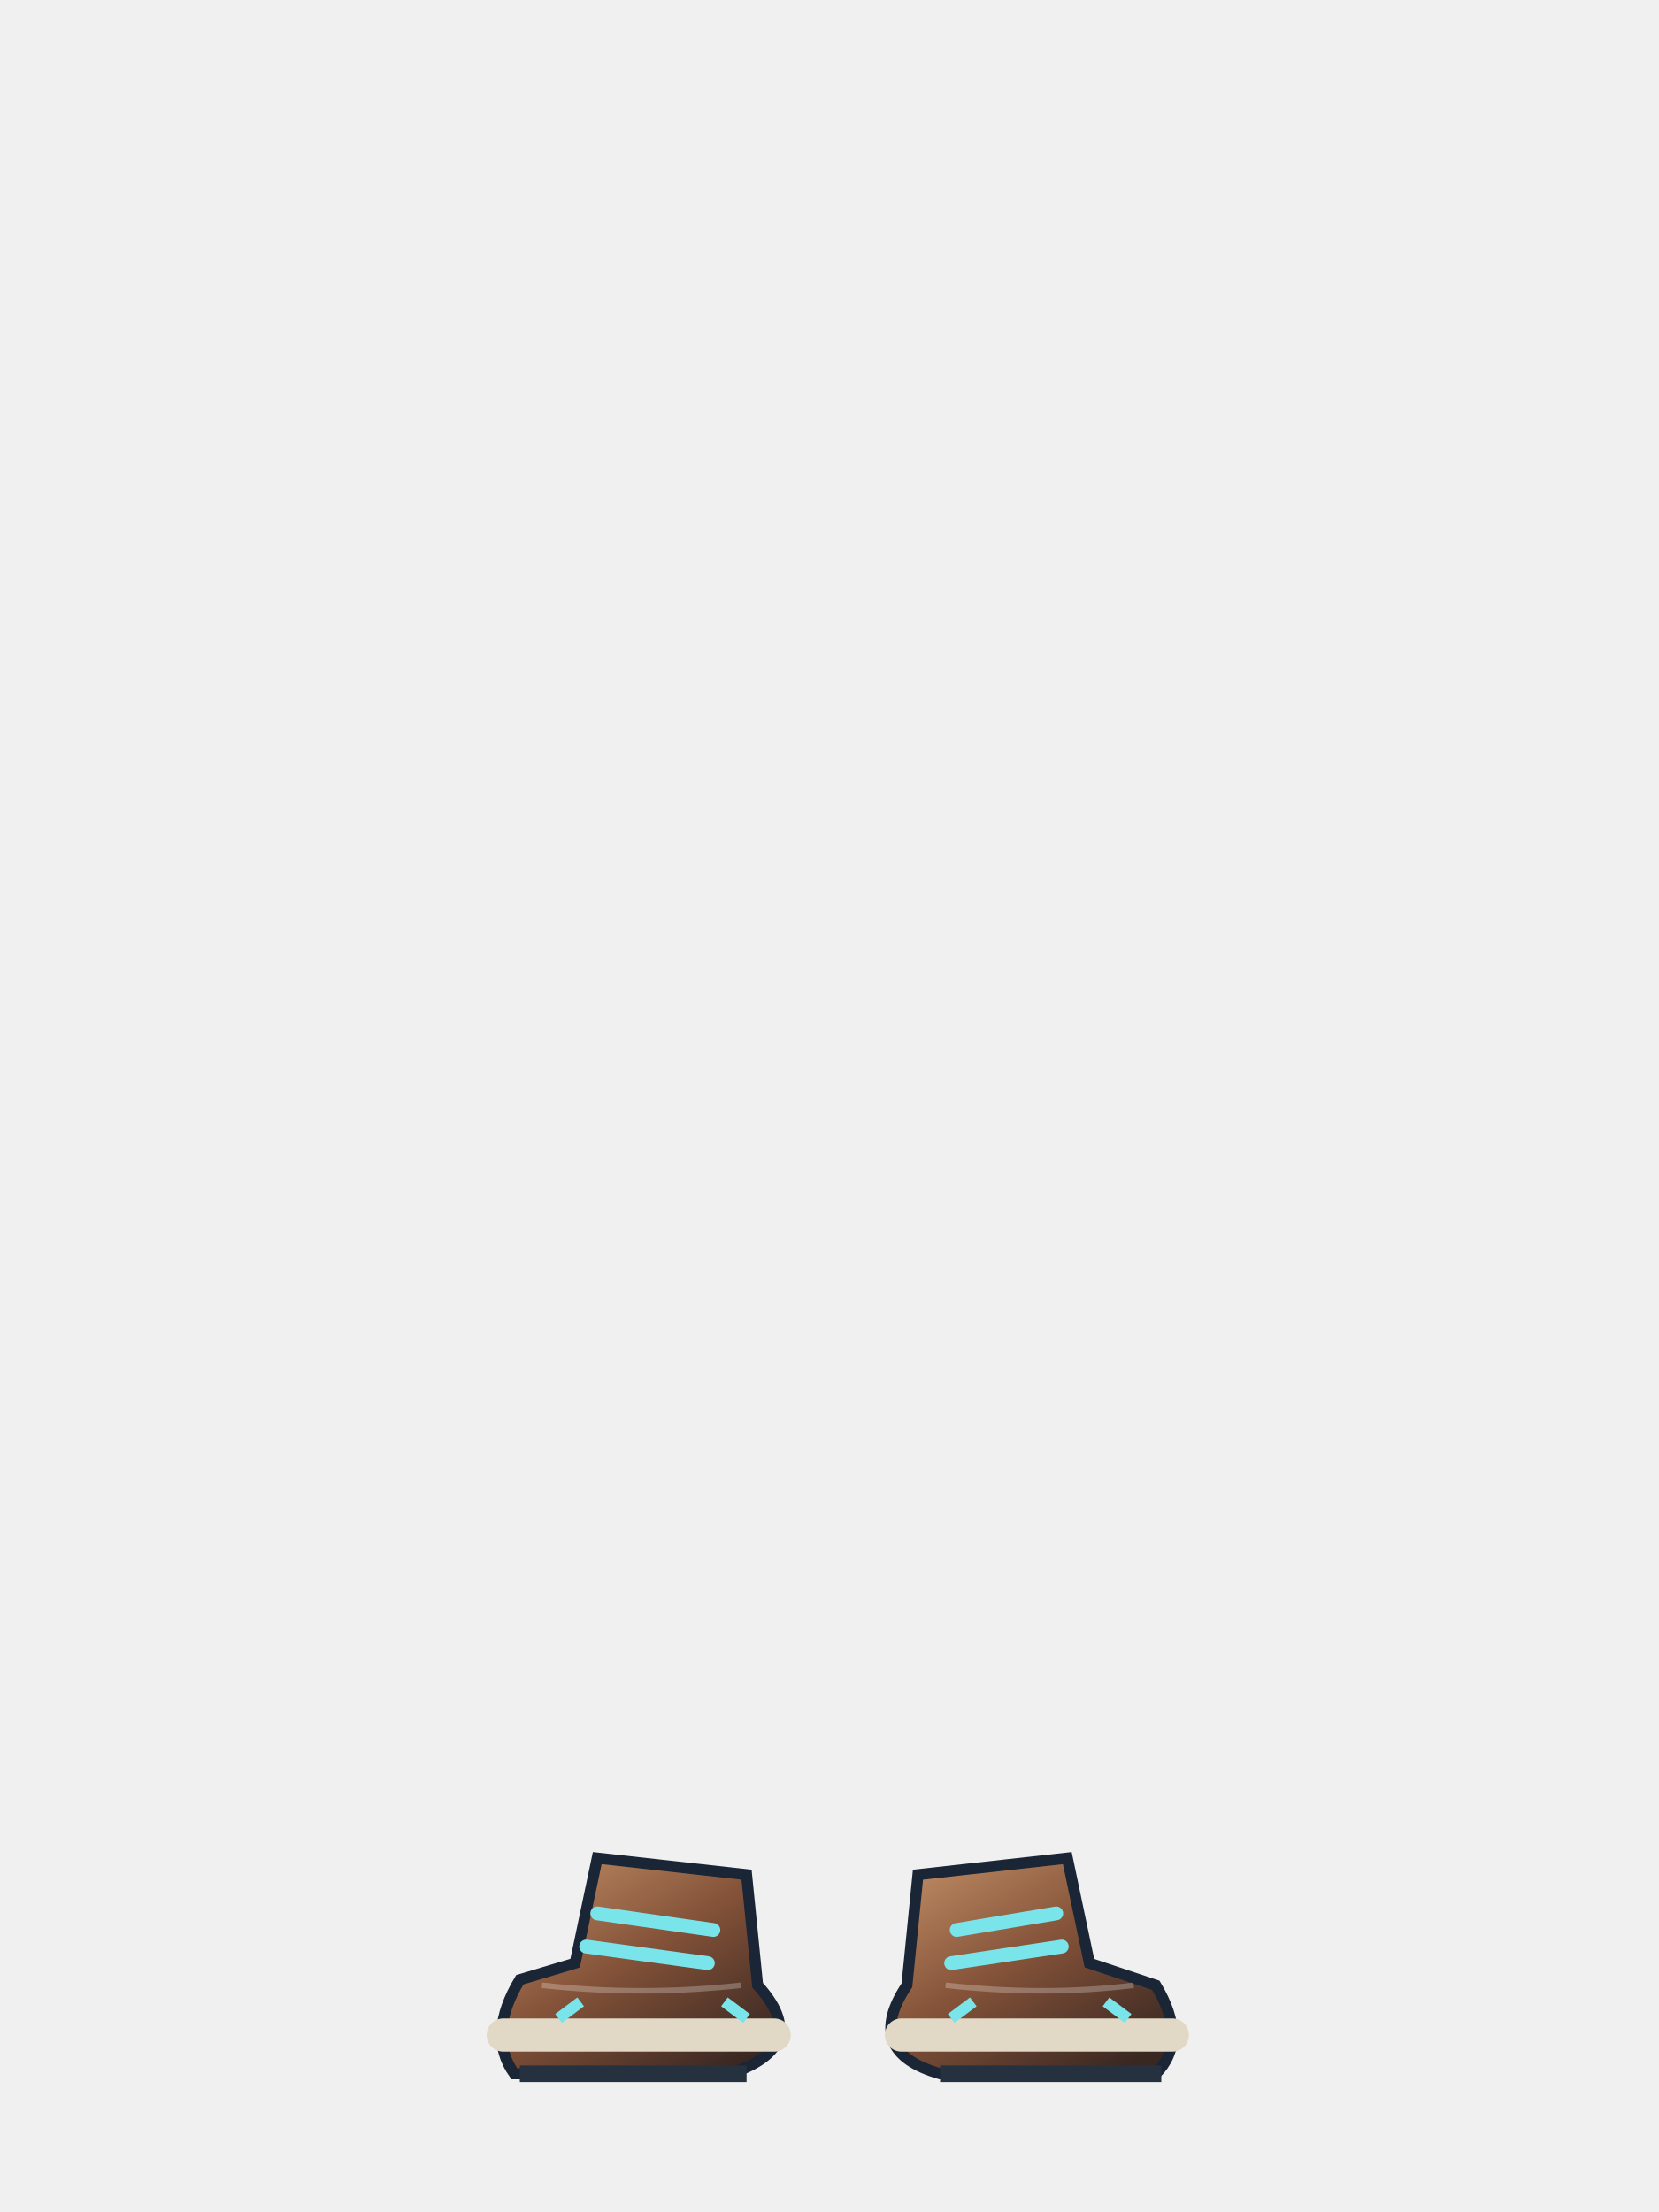
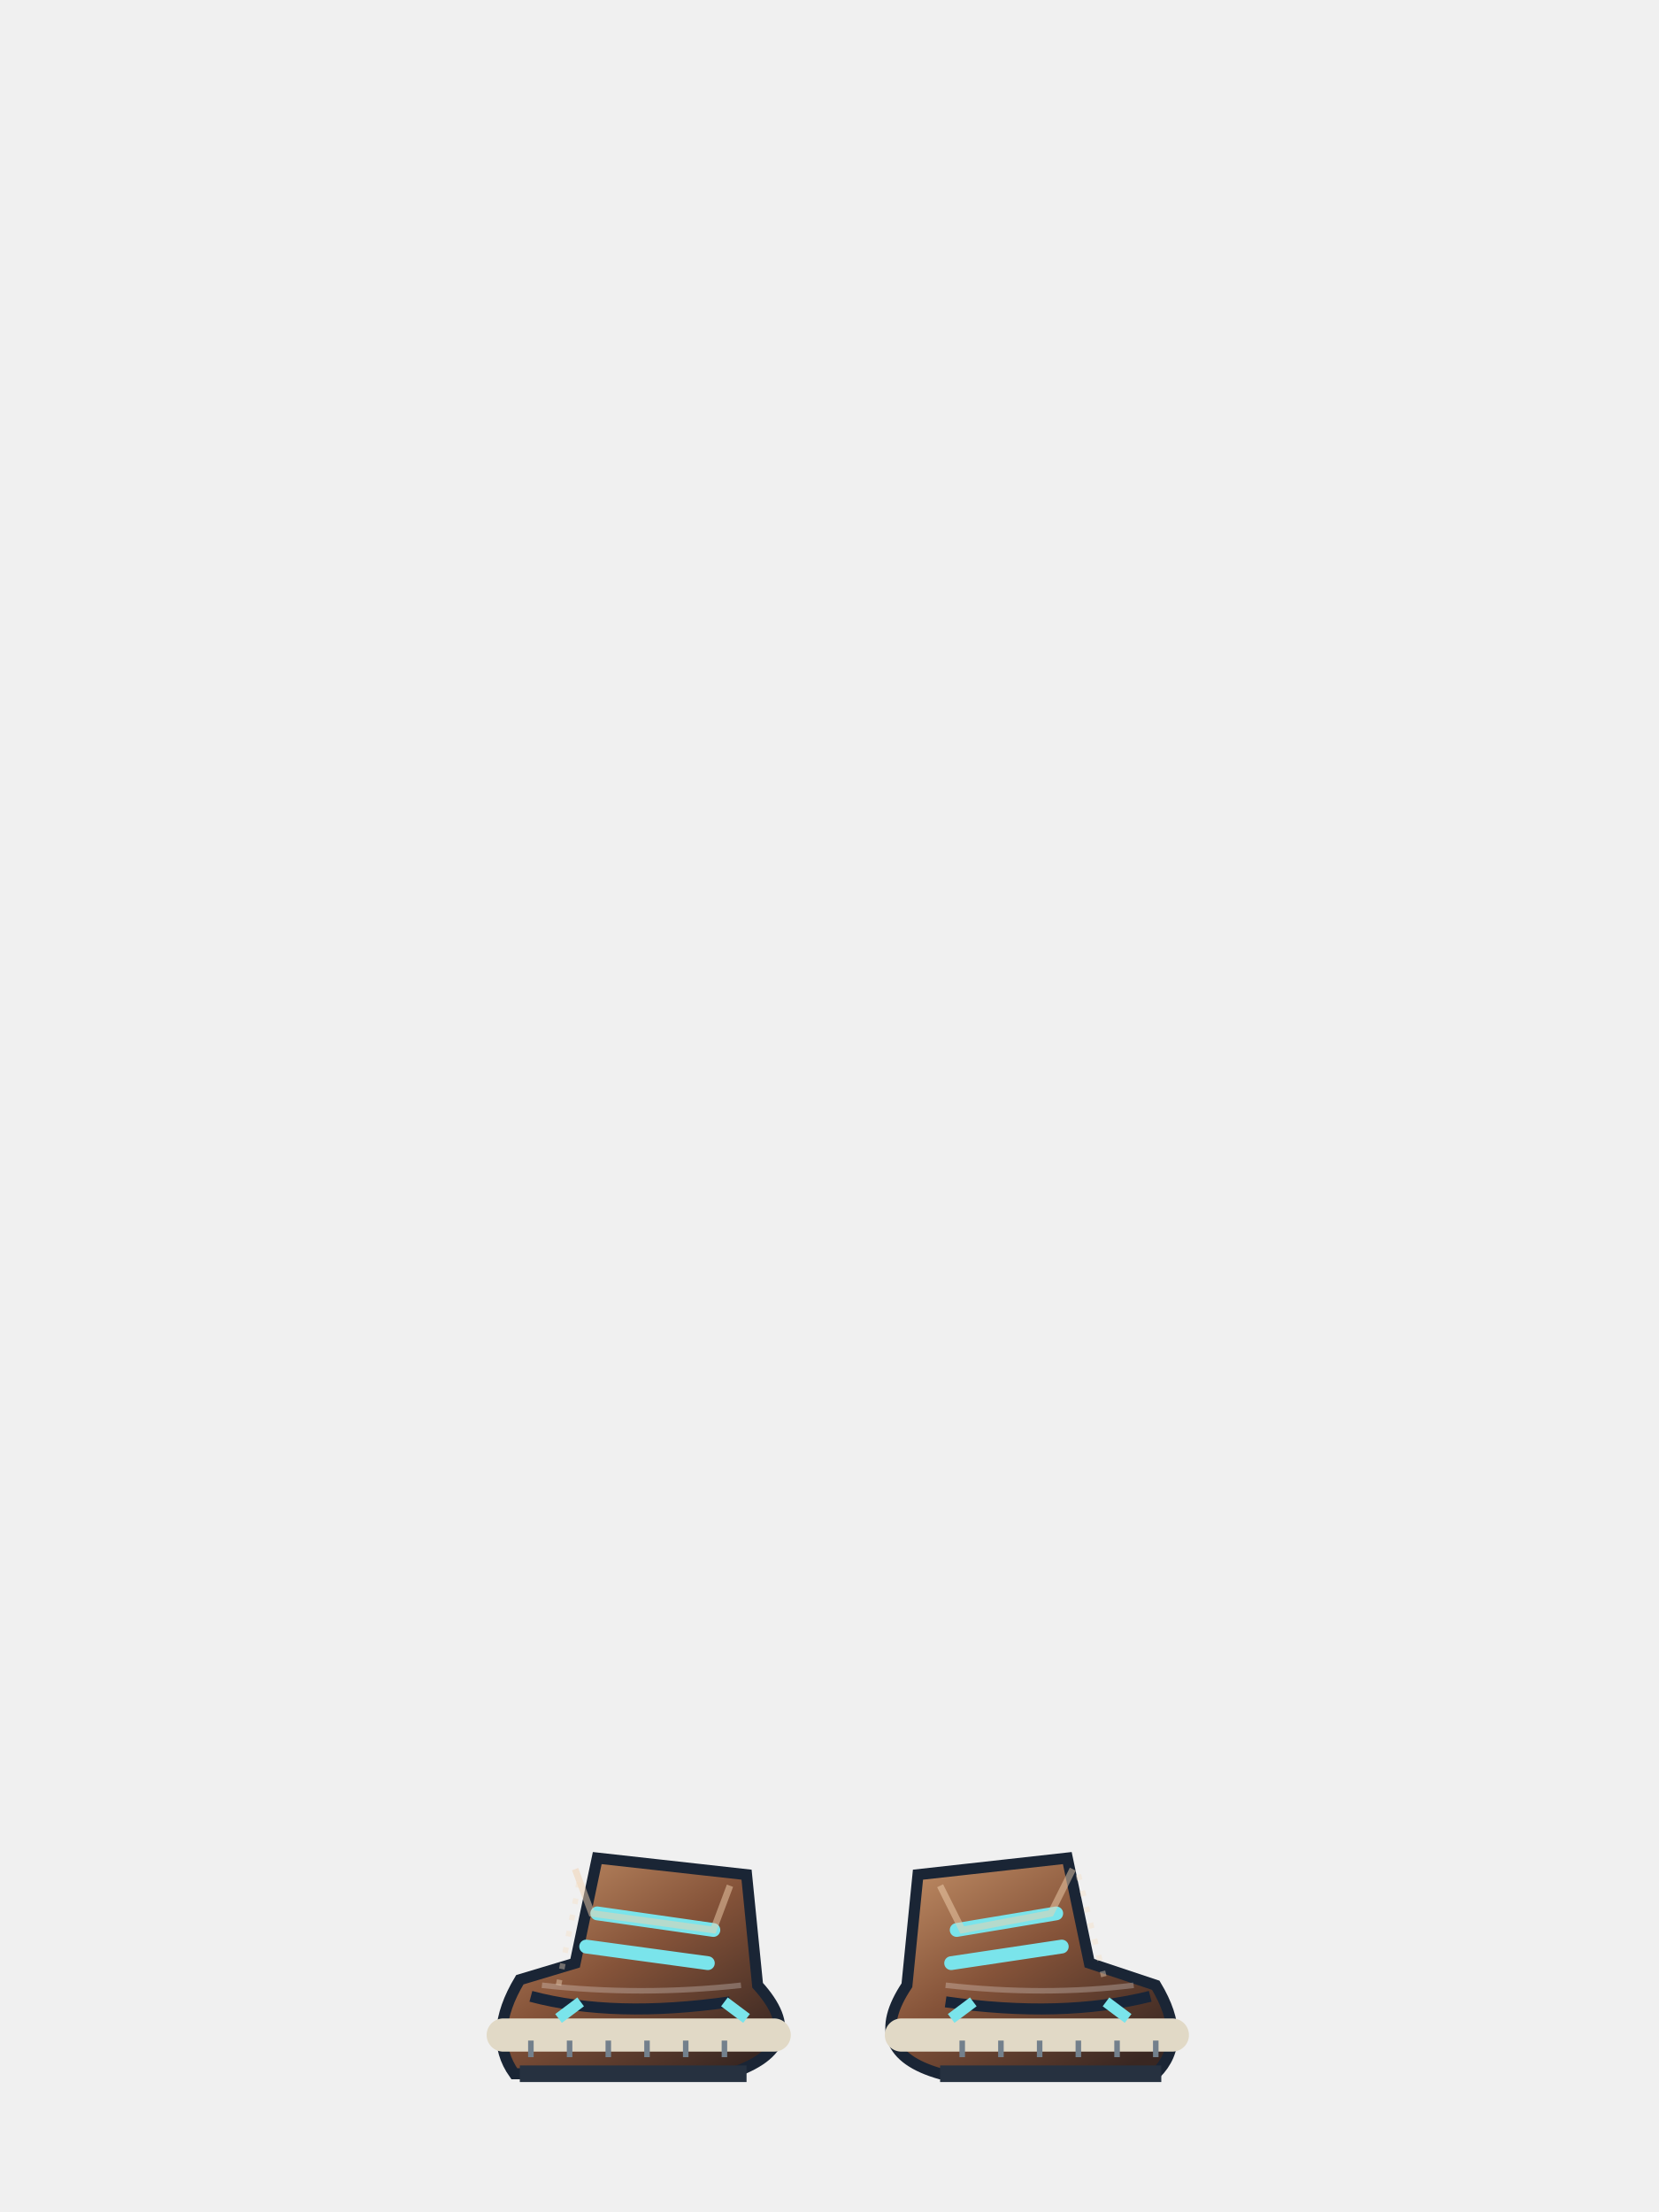
<svg xmlns="http://www.w3.org/2000/svg" viewBox="0 0 300 400">
  <defs>
    <radialGradient id="skin" cx=".32" cy=".2" r=".85">
      <stop stop-color="#eac086" />
      <stop offset=".55" stop-color="#93603e" />
      <stop offset="1" stop-color="#392b37" />
    </radialGradient>
    <linearGradient id="cloth" x2=".8" y2="1">
      <stop stop-color="#3d5b75" />
      <stop offset=".5" stop-color="#253648" />
      <stop offset="1" stop-color="#101b2d" />
    </linearGradient>
    <linearGradient id="metal" x2=".75" y2="1">
      <stop stop-color="#dce6e9" />
      <stop offset=".3" stop-color="#7e98ac" />
      <stop offset=".48" stop-color="#e1e9eb" />
      <stop offset=".55" stop-color="#496477" />
      <stop offset="1" stop-color="#192c40" />
    </linearGradient>
    <linearGradient id="trim" x2="1" y2="1">
      <stop stop-color="#edfcff" />
      <stop offset=".4" stop-color="#58e4f5" />
      <stop offset="1" stop-color="#287c9f" />
    </linearGradient>
    <linearGradient id="leather" x2=".8" y2="1">
      <stop stop-color="#c59269" />
      <stop offset=".5" stop-color="#855339" />
      <stop offset="1" stop-color="#392722" />
    </linearGradient>
    <linearGradient id="hair" x2=".3" y2="1">
      <stop stop-color="#8f5a36" />
      <stop offset=".6" stop-color="#492b25" />
      <stop offset="1" stop-color="#241b22" />
    </linearGradient>
    <radialGradient id="lens" cx=".3" cy=".15">
      <stop stop-color="#84d9ef" />
      <stop offset=".6" stop-color="#153e64" />
      <stop offset="1" stop-color="#09182b" />
    </radialGradient>
  </defs>
  <g stroke="#1a2535" stroke-width="2">
    <path d="M108 336L135 339L137 359Q147 370 132 375H93Q88 368 94 358L104 355Z" fill="url(#leather)" />
    <path d="M166 339L193 336L197 355L209 359Q215 369 209 375H170Q156 371 164 359Z" fill="url(#leather)" />
  </g>
  <path d="M91 368H140M163 368H212" stroke="#e1d9c6" stroke-width="6" stroke-linecap="round" />
  <path d="M108 346L129 349M106 352L128 355M173 349L191 346M172 355L192 352" stroke="#7ae4eb" stroke-width="2.5" stroke-linecap="round" />
  <path d="M98 359Q116 361 134 359M171 359Q189 361 205 359" fill="none" stroke="#fff" opacity=".25" />
+   <path d="M104 338L107 346L129 349L132 341M170 341L174 349L190 346L194 338" fill="none" stroke="#efcfad" opacity=".5" stroke-width="1.2" />
+   <path d="M96 361Q111 365 132 362M171 362Q192 365 208 361" fill="none" stroke="#182538" stroke-width="2" />
+   <path d="M96 369v3m7-3v3m7-3v3m7-3v3m7-3v3m7-3v3m43-3v3m7-3v3m7-3v3m7-3v3m7-3v3m7-3v3" stroke="#73808c" stroke-width="1" />
+   <path d="M101 359L105 339M195 339L200 359" stroke="#f5dec4" opacity=".4" stroke-dasharray="1 2" />
  <path d="M94 375H135M170 375H210" stroke="#263140" stroke-width="3" />
  <path d="M101 365l4-3m26 0 4 3m37 0 4-3m24 0 4 3" stroke="#7ae4eb" stroke-width="2" />
</svg>
